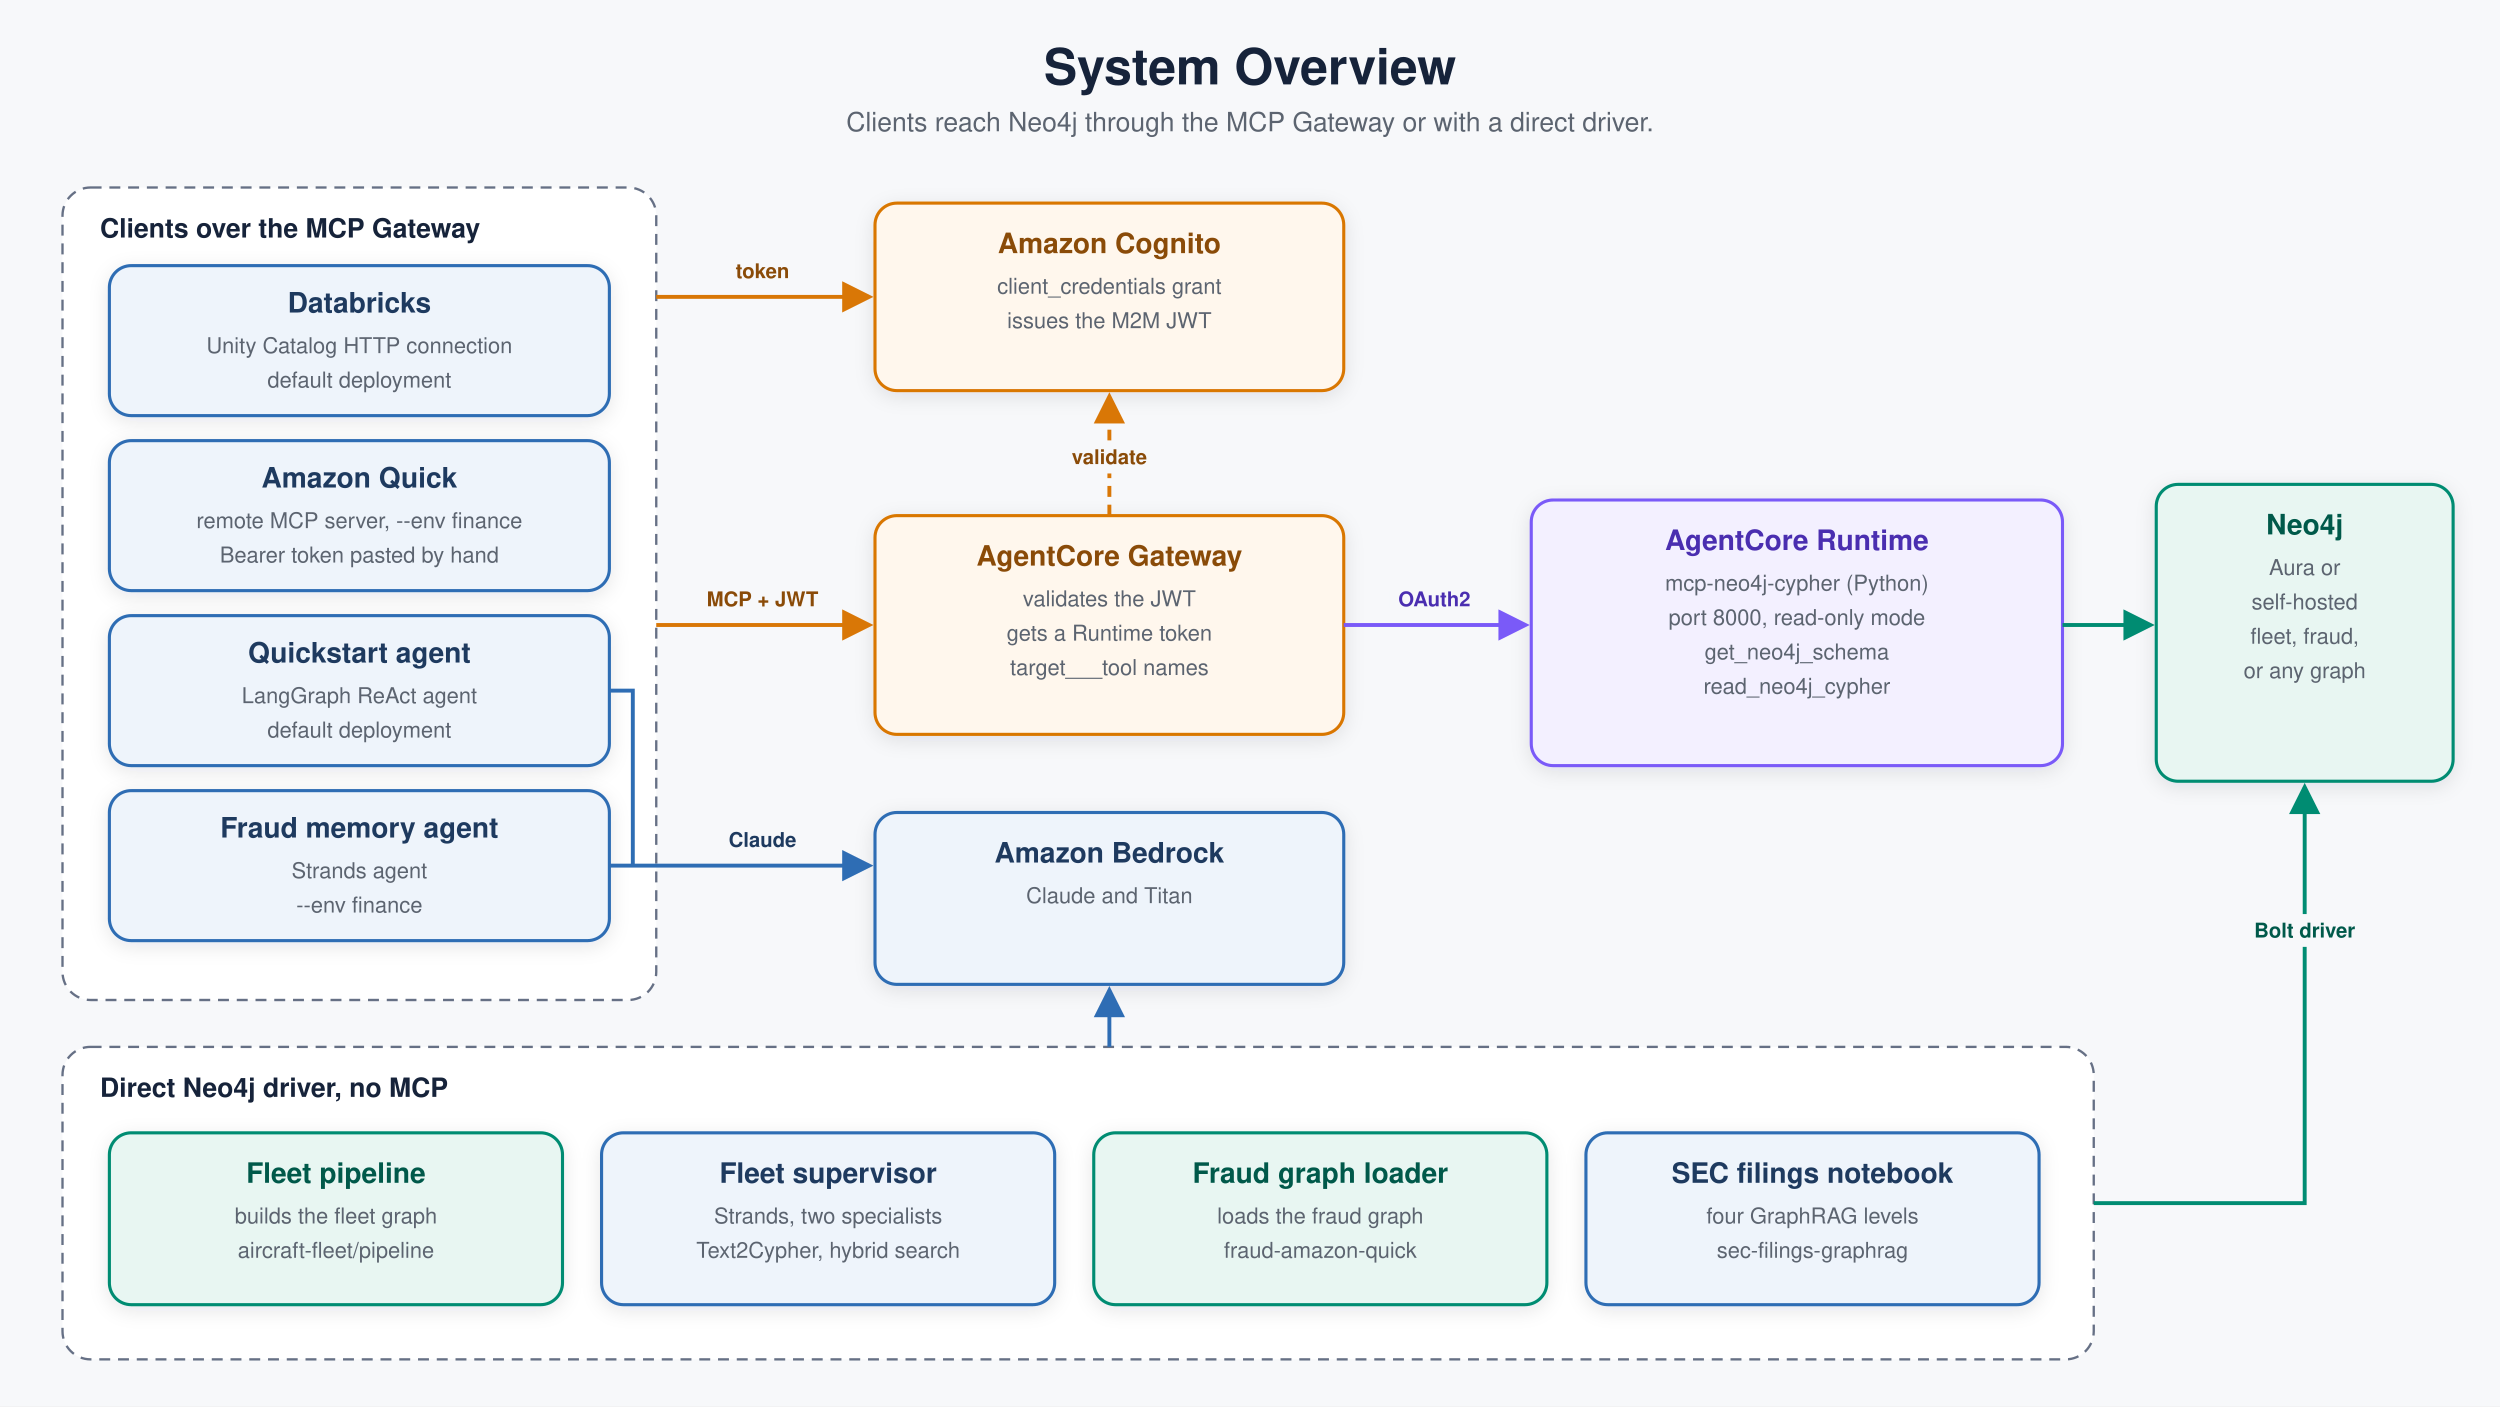
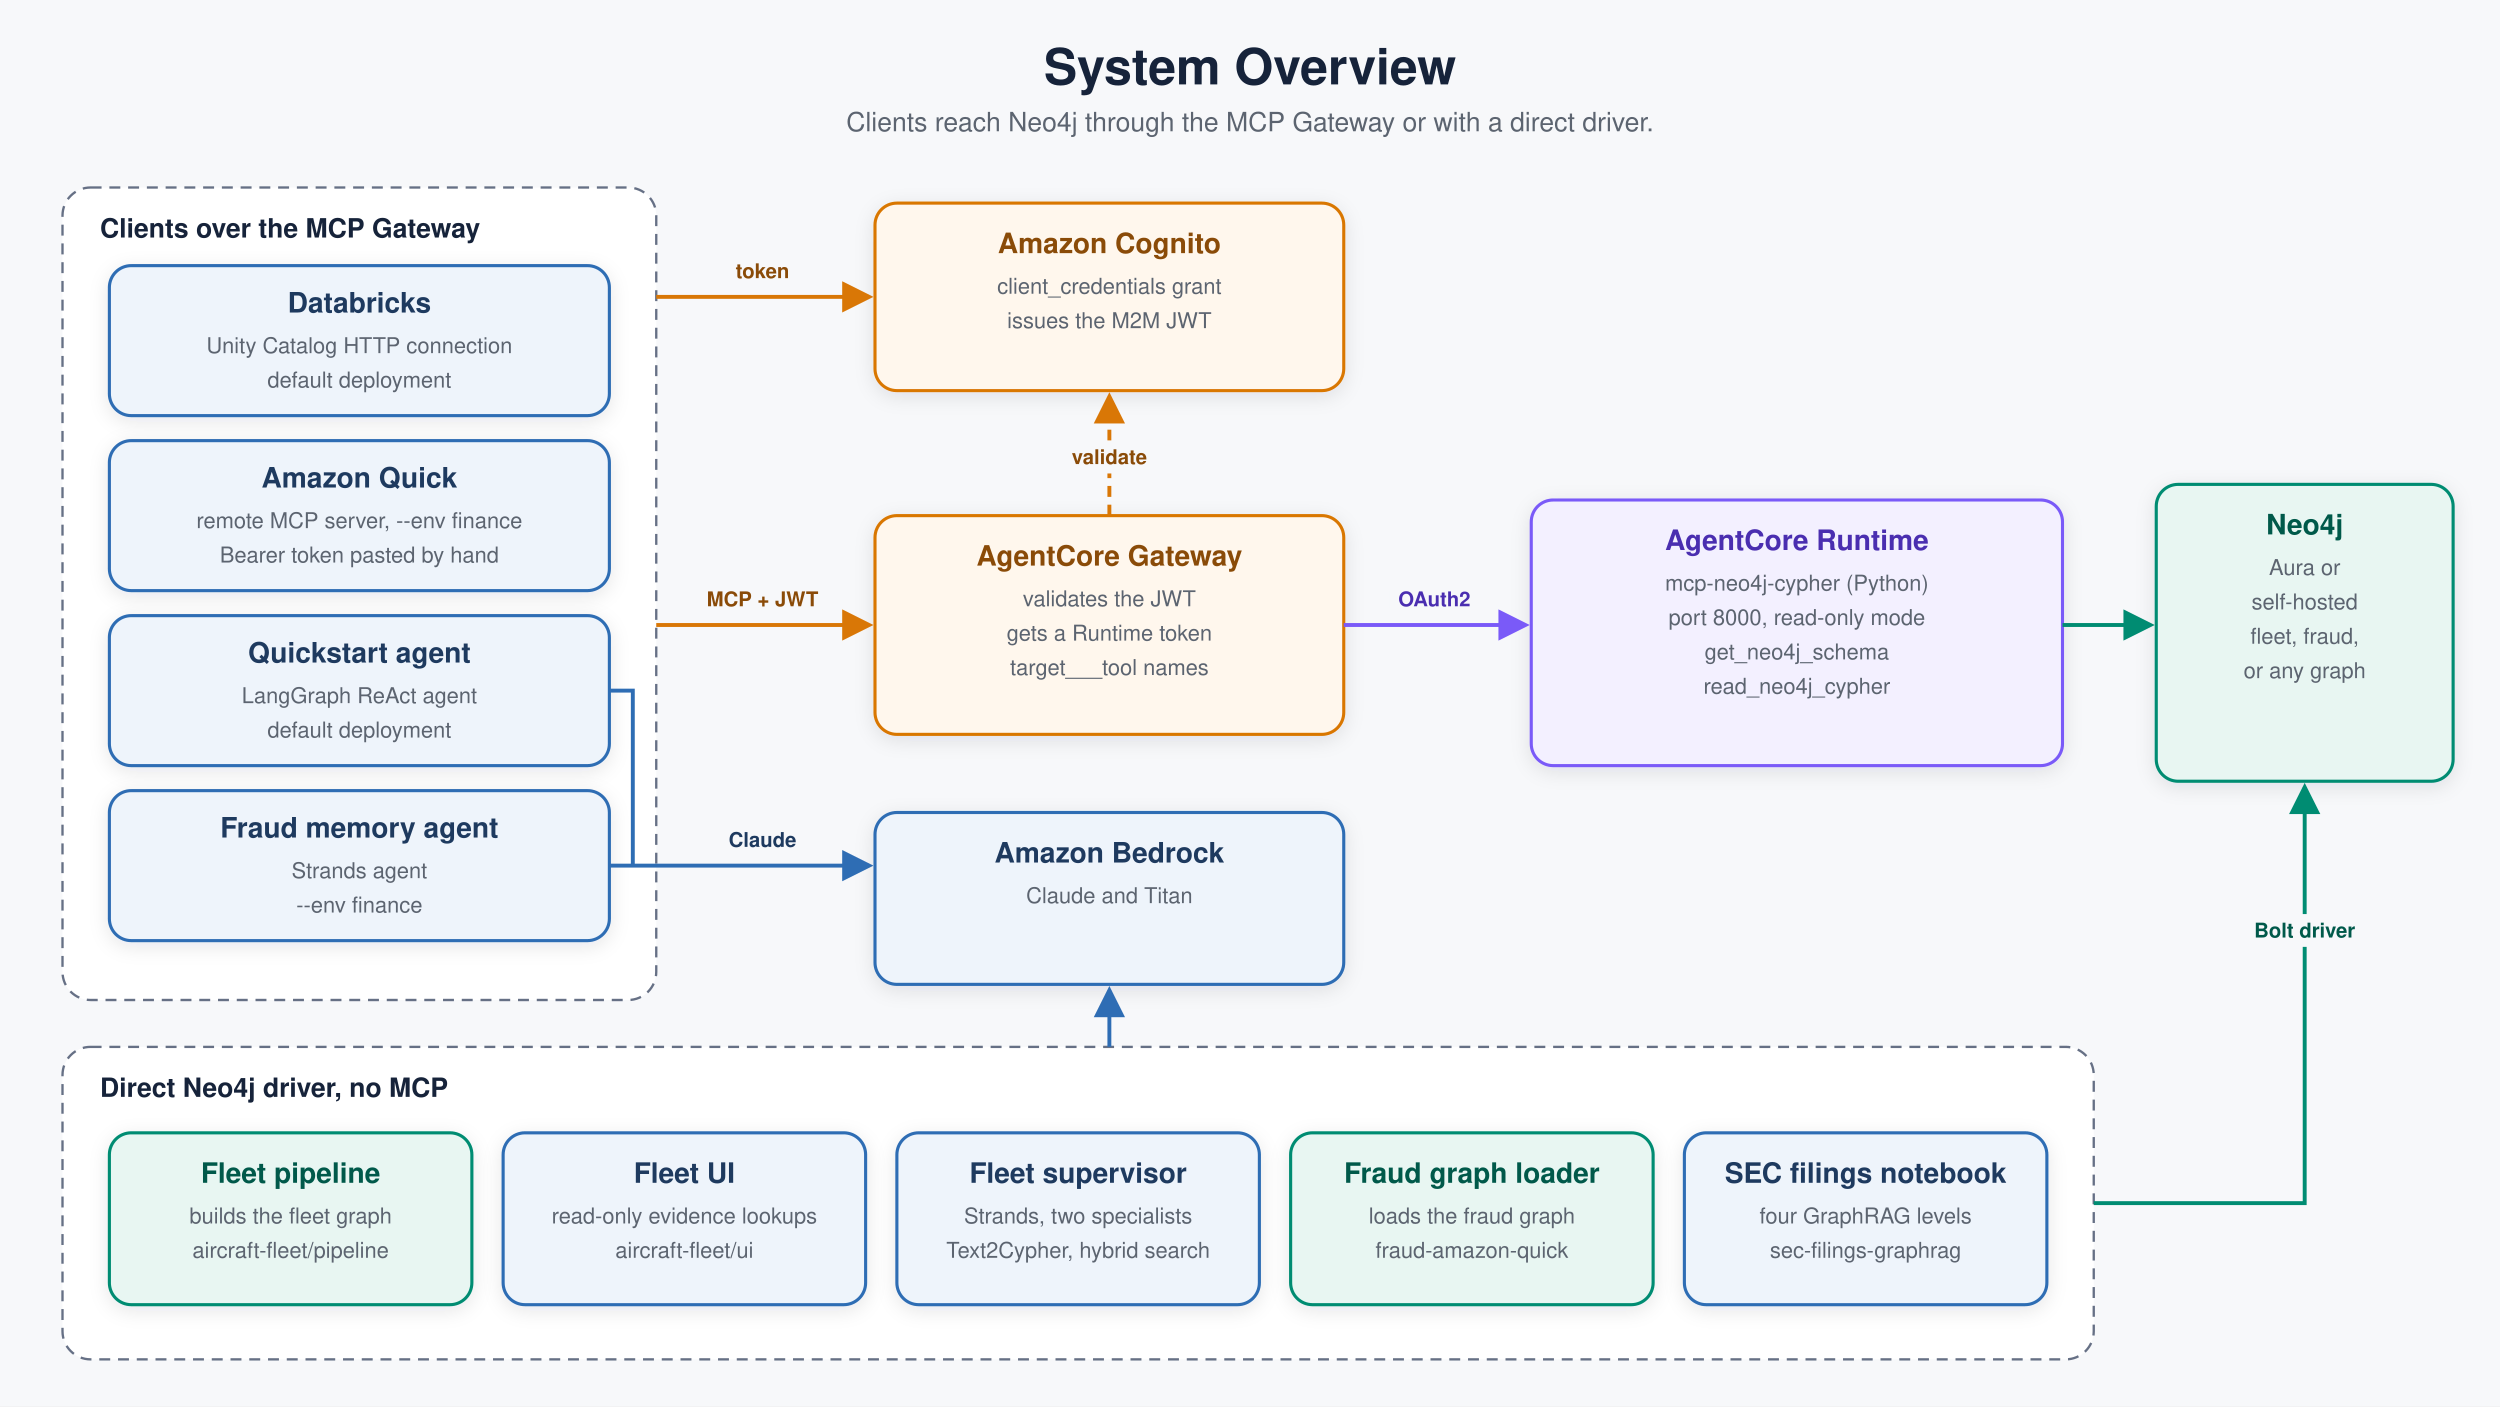
<svg xmlns="http://www.w3.org/2000/svg" width="1600" height="900" viewBox="0 0 1600 900" font-family="'Helvetica Neue', Helvetica, Arial, sans-serif">
  <defs>
    <filter id="shadow" x="-15%" y="-20%" width="130%" height="150%">
      <feDropShadow dx="0" dy="3" stdDeviation="6" flood-color="#101828" flood-opacity="0.10" />
    </filter>
    <marker id="a-blue" viewBox="0 0 10 10" refX="8.5" refY="5" markerWidth="8" markerHeight="8" orient="auto-start-reverse">
      <path d="M0,0 L10,5 L0,10 Z" fill="#2E6DB4" />
    </marker>
    <marker id="a-teal" viewBox="0 0 10 10" refX="8.5" refY="5" markerWidth="8" markerHeight="8" orient="auto-start-reverse">
      <path d="M0,0 L10,5 L0,10 Z" fill="#008C72" />
    </marker>
    <marker id="a-orange" viewBox="0 0 10 10" refX="8.5" refY="5" markerWidth="8" markerHeight="8" orient="auto-start-reverse">
      <path d="M0,0 L10,5 L0,10 Z" fill="#D97706" />
    </marker>
    <marker id="a-purple" viewBox="0 0 10 10" refX="8.5" refY="5" markerWidth="8" markerHeight="8" orient="auto-start-reverse">
      <path d="M0,0 L10,5 L0,10 Z" fill="#7A5AF8" />
    </marker>
    <marker id="a-pink" viewBox="0 0 10 10" refX="8.5" refY="5" markerWidth="8" markerHeight="8" orient="auto-start-reverse">
      <path d="M0,0 L10,5 L0,10 Z" fill="#C11574" />
    </marker>
    <marker id="a-slate" viewBox="0 0 10 10" refX="8.5" refY="5" markerWidth="8" markerHeight="8" orient="auto-start-reverse">
      <path d="M0,0 L10,5 L0,10 Z" fill="#667085" />
    </marker>
  </defs>
  <rect width="1600" height="900" fill="#F7F8FA" />
  <text x="800" y="54" text-anchor="middle" font-size="32" font-weight="700" fill="#16233A">System Overview</text>
  <text x="800" y="84" text-anchor="middle" font-size="17" fill="#5C6470">Clients reach Neo4j through the MCP Gateway or with a direct driver.</text>
  <rect x="40" y="120" width="380" height="520" rx="18" fill="#FFFFFF" stroke="#667085" stroke-width="1.5" stroke-dasharray="7 5" />
  <text x="64" y="152" font-size="17" font-weight="700" fill="#16233A" text-anchor="start">Clients over the MCP Gateway</text>
  <rect x="70" y="170" width="320" height="96" rx="14" fill="#EEF4FB" stroke="#2E6DB4" stroke-width="2" filter="url(#shadow)" />
  <text x="230.0" y="200" font-size="18" font-weight="700" fill="#1E3A5F" text-anchor="middle">Databricks</text>
  <text x="230.0" y="226" font-size="14" font-weight="400" fill="#5C6470" text-anchor="middle">Unity Catalog HTTP connection</text>
  <text x="230.0" y="248" font-size="14" font-weight="400" fill="#5C6470" text-anchor="middle">default deployment</text>
  <rect x="70" y="282" width="320" height="96" rx="14" fill="#EEF4FB" stroke="#2E6DB4" stroke-width="2" filter="url(#shadow)" />
  <text x="230.0" y="312" font-size="18" font-weight="700" fill="#1E3A5F" text-anchor="middle">Amazon Quick</text>
  <text x="230.0" y="338" font-size="14" font-weight="400" fill="#5C6470" text-anchor="middle">remote MCP server, --env finance</text>
  <text x="230.0" y="360" font-size="14" font-weight="400" fill="#5C6470" text-anchor="middle">Bearer token pasted by hand</text>
  <rect x="70" y="394" width="320" height="96" rx="14" fill="#EEF4FB" stroke="#2E6DB4" stroke-width="2" filter="url(#shadow)" />
  <text x="230.0" y="424" font-size="18" font-weight="700" fill="#1E3A5F" text-anchor="middle">Quickstart agent</text>
  <text x="230.0" y="450" font-size="14" font-weight="400" fill="#5C6470" text-anchor="middle">LangGraph ReAct agent</text>
  <text x="230.0" y="472" font-size="14" font-weight="400" fill="#5C6470" text-anchor="middle">default deployment</text>
  <rect x="70" y="506" width="320" height="96" rx="14" fill="#EEF4FB" stroke="#2E6DB4" stroke-width="2" filter="url(#shadow)" />
  <text x="230.0" y="536" font-size="18" font-weight="700" fill="#1E3A5F" text-anchor="middle">Fraud memory agent</text>
  <text x="230.0" y="562" font-size="14" font-weight="400" fill="#5C6470" text-anchor="middle">Strands agent</text>
  <text x="230.0" y="584" font-size="14" font-weight="400" fill="#5C6470" text-anchor="middle">--env finance</text>
  <rect x="560" y="130" width="300" height="120" rx="14" fill="#FFF7ED" stroke="#D97706" stroke-width="2" filter="url(#shadow)" />
  <text x="710.0" y="162" font-size="18" font-weight="700" fill="#8A4B08" text-anchor="middle">Amazon Cognito</text>
  <text x="710.0" y="188" font-size="14" font-weight="400" fill="#5C6470" text-anchor="middle">client_credentials grant</text>
  <text x="710.0" y="210" font-size="14" font-weight="400" fill="#5C6470" text-anchor="middle">issues the M2M JWT</text>
  <rect x="560" y="330" width="300" height="140" rx="14" fill="#FFF7ED" stroke="#D97706" stroke-width="2" filter="url(#shadow)" />
  <text x="710.0" y="362" font-size="18" font-weight="700" fill="#8A4B08" text-anchor="middle">AgentCore Gateway</text>
  <text x="710.0" y="388" font-size="14" font-weight="400" fill="#5C6470" text-anchor="middle">validates the JWT</text>
  <text x="710.0" y="410" font-size="14" font-weight="400" fill="#5C6470" text-anchor="middle">gets a Runtime token</text>
  <text x="710.0" y="432" font-size="14" font-weight="400" fill="#5C6470" text-anchor="middle">target___tool names</text>
  <rect x="560" y="520" width="300" height="110" rx="14" fill="#EEF4FB" stroke="#2E6DB4" stroke-width="2" filter="url(#shadow)" />
  <text x="710.0" y="552" font-size="18" font-weight="700" fill="#1E3A5F" text-anchor="middle">Amazon Bedrock</text>
  <text x="710.0" y="578" font-size="14" font-weight="400" fill="#5C6470" text-anchor="middle">Claude and Titan</text>
  <rect x="980" y="320" width="340" height="170" rx="14" fill="#F3F0FF" stroke="#7A5AF8" stroke-width="2" filter="url(#shadow)" />
  <text x="1150.0" y="352" font-size="18" font-weight="700" fill="#4A2EB0" text-anchor="middle">AgentCore Runtime</text>
  <text x="1150.0" y="378" font-size="14" font-weight="400" fill="#5C6470" text-anchor="middle">mcp-neo4j-cypher (Python)</text>
  <text x="1150.0" y="400" font-size="14" font-weight="400" fill="#5C6470" text-anchor="middle">port 8000, read-only mode</text>
  <text x="1150.0" y="422" font-size="14" font-weight="400" fill="#5C6470" text-anchor="middle">get_neo4j_schema</text>
  <text x="1150.0" y="444" font-size="14" font-weight="400" fill="#5C6470" text-anchor="middle">read_neo4j_cypher</text>
  <rect x="1380" y="310" width="190" height="190" rx="14" fill="#E8F6F2" stroke="#008C72" stroke-width="2" filter="url(#shadow)" />
  <text x="1475.0" y="342" font-size="18" font-weight="700" fill="#00594A" text-anchor="middle">Neo4j</text>
  <text x="1475.0" y="368" font-size="14" font-weight="400" fill="#5C6470" text-anchor="middle">Aura or</text>
  <text x="1475.0" y="390" font-size="14" font-weight="400" fill="#5C6470" text-anchor="middle">self-hosted</text>
  <text x="1475.0" y="412" font-size="14" font-weight="400" fill="#5C6470" text-anchor="middle">fleet, fraud,</text>
  <text x="1475.0" y="434" font-size="14" font-weight="400" fill="#5C6470" text-anchor="middle">or any graph</text>
  <path d="M420,190 H556" fill="none" stroke="#D97706" stroke-width="2.5" marker-end="url(#a-orange)" />
  <rect x="463" y="163" width="50" height="21" rx="5" fill="#F7F8FA" />
  <text x="488" y="178" font-size="13" font-weight="600" fill="#8A4B08" text-anchor="middle">token</text>
  <path d="M420,400 H556" fill="none" stroke="#D97706" stroke-width="2.5" marker-end="url(#a-orange)" />
  <rect x="449" y="373" width="79" height="21" rx="5" fill="#F7F8FA" />
  <text x="488" y="388" font-size="13" font-weight="600" fill="#8A4B08" text-anchor="middle">MCP + JWT</text>
  <path d="M390,442 H405 V554" fill="none" stroke="#2E6DB4" stroke-width="2.5" />
  <path d="M390,554 H556" fill="none" stroke="#2E6DB4" stroke-width="2.5" marker-end="url(#a-blue)" />
  <rect x="459" y="527" width="57" height="21" rx="5" fill="#F7F8FA" />
  <text x="488" y="542" font-size="13" font-weight="600" fill="#1E3A5F" text-anchor="middle">Claude</text>
  <path d="M710,330 V254" fill="none" stroke="#D97706" stroke-width="2.5" stroke-dasharray="7 5" marker-end="url(#a-orange)" />
  <rect x="674" y="282" width="72" height="21" rx="5" fill="#F7F8FA" />
  <text x="710" y="297" font-size="13" font-weight="600" fill="#8A4B08" text-anchor="middle">validate</text>
  <path d="M860,400 H976" fill="none" stroke="#7A5AF8" stroke-width="2.5" marker-end="url(#a-purple)" />
  <rect x="889" y="373" width="57" height="21" rx="5" fill="#F7F8FA" />
  <text x="918" y="388" font-size="13" font-weight="600" fill="#4A2EB0" text-anchor="middle">OAuth2</text>
  <path d="M1320,400 H1376" fill="none" stroke="#008C72" stroke-width="2.5" marker-end="url(#a-teal)" />
  <rect x="40" y="670" width="1300" height="200" rx="18" fill="#FFFFFF" stroke="#667085" stroke-width="1.5" stroke-dasharray="7 5" />
  <text x="64" y="702" font-size="17" font-weight="700" fill="#16233A" text-anchor="start">Direct Neo4j driver, no MCP</text>
-   <rect x="70" y="725" width="290" height="110" rx="14" fill="#E8F6F2" stroke="#008C72" stroke-width="2" filter="url(#shadow)" />
-   <text x="215.0" y="757" font-size="18" font-weight="700" fill="#00594A" text-anchor="middle">Fleet pipeline</text>
-   <text x="215.0" y="783" font-size="14" font-weight="400" fill="#5C6470" text-anchor="middle">builds the fleet graph</text>
-   <text x="215.0" y="805" font-size="14" font-weight="400" fill="#5C6470" text-anchor="middle">aircraft-fleet/pipeline</text>
-   <rect x="385" y="725" width="290" height="110" rx="14" fill="#EEF4FB" stroke="#2E6DB4" stroke-width="2" filter="url(#shadow)" />
-   <text x="530.0" y="757" font-size="18" font-weight="700" fill="#1E3A5F" text-anchor="middle">Fleet supervisor</text>
-   <text x="530.0" y="783" font-size="14" font-weight="400" fill="#5C6470" text-anchor="middle">Strands, two specialists</text>
-   <text x="530.0" y="805" font-size="14" font-weight="400" fill="#5C6470" text-anchor="middle">Text2Cypher, hybrid search</text>
-   <rect x="700" y="725" width="290" height="110" rx="14" fill="#E8F6F2" stroke="#008C72" stroke-width="2" filter="url(#shadow)" />
-   <text x="845.0" y="757" font-size="18" font-weight="700" fill="#00594A" text-anchor="middle">Fraud graph loader</text>
-   <text x="845.0" y="783" font-size="14" font-weight="400" fill="#5C6470" text-anchor="middle">loads the fraud graph</text>
-   <text x="845.0" y="805" font-size="14" font-weight="400" fill="#5C6470" text-anchor="middle">fraud-amazon-quick</text>
-   <rect x="1015" y="725" width="290" height="110" rx="14" fill="#EEF4FB" stroke="#2E6DB4" stroke-width="2" filter="url(#shadow)" />
-   <text x="1160.0" y="757" font-size="18" font-weight="700" fill="#1E3A5F" text-anchor="middle">SEC filings notebook</text>
-   <text x="1160.0" y="783" font-size="14" font-weight="400" fill="#5C6470" text-anchor="middle">four GraphRAG levels</text>
-   <text x="1160.0" y="805" font-size="14" font-weight="400" fill="#5C6470" text-anchor="middle">sec-filings-graphrag</text>
+   <rect x="70" y="725" width="232" height="110" rx="14" fill="#E8F6F2" stroke="#008C72" stroke-width="2" filter="url(#shadow)" />
+   <text x="186.0" y="757" font-size="18" font-weight="700" fill="#00594A" text-anchor="middle">Fleet pipeline</text>
+   <text x="186.0" y="783" font-size="14" font-weight="400" fill="#5C6470" text-anchor="middle">builds the fleet graph</text>
+   <text x="186.0" y="805" font-size="14" font-weight="400" fill="#5C6470" text-anchor="middle">aircraft-fleet/pipeline</text>
+   <rect x="322" y="725" width="232" height="110" rx="14" fill="#EEF4FB" stroke="#2E6DB4" stroke-width="2" filter="url(#shadow)" />
+   <text x="438.0" y="757" font-size="18" font-weight="700" fill="#1E3A5F" text-anchor="middle">Fleet UI</text>
+   <text x="438.0" y="783" font-size="14" font-weight="400" fill="#5C6470" text-anchor="middle">read-only evidence lookups</text>
+   <text x="438.0" y="805" font-size="14" font-weight="400" fill="#5C6470" text-anchor="middle">aircraft-fleet/ui</text>
+   <rect x="574" y="725" width="232" height="110" rx="14" fill="#EEF4FB" stroke="#2E6DB4" stroke-width="2" filter="url(#shadow)" />
+   <text x="690.0" y="757" font-size="18" font-weight="700" fill="#1E3A5F" text-anchor="middle">Fleet supervisor</text>
+   <text x="690.0" y="783" font-size="14" font-weight="400" fill="#5C6470" text-anchor="middle">Strands, two specialists</text>
+   <text x="690.0" y="805" font-size="14" font-weight="400" fill="#5C6470" text-anchor="middle">Text2Cypher, hybrid search</text>
+   <rect x="826" y="725" width="232" height="110" rx="14" fill="#E8F6F2" stroke="#008C72" stroke-width="2" filter="url(#shadow)" />
+   <text x="942.0" y="757" font-size="18" font-weight="700" fill="#00594A" text-anchor="middle">Fraud graph loader</text>
+   <text x="942.0" y="783" font-size="14" font-weight="400" fill="#5C6470" text-anchor="middle">loads the fraud graph</text>
+   <text x="942.0" y="805" font-size="14" font-weight="400" fill="#5C6470" text-anchor="middle">fraud-amazon-quick</text>
+   <rect x="1078" y="725" width="232" height="110" rx="14" fill="#EEF4FB" stroke="#2E6DB4" stroke-width="2" filter="url(#shadow)" />
+   <text x="1194.0" y="757" font-size="18" font-weight="700" fill="#1E3A5F" text-anchor="middle">SEC filings notebook</text>
+   <text x="1194.0" y="783" font-size="14" font-weight="400" fill="#5C6470" text-anchor="middle">four GraphRAG levels</text>
+   <text x="1194.0" y="805" font-size="14" font-weight="400" fill="#5C6470" text-anchor="middle">sec-filings-graphrag</text>
  <path d="M710,670 V634" fill="none" stroke="#2E6DB4" stroke-width="2.5" marker-end="url(#a-blue)" />
  <path d="M1340,770 H1475 V504" fill="none" stroke="#008C72" stroke-width="2.5" marker-end="url(#a-teal)" />
  <rect x="1428" y="585" width="93" height="21" rx="5" fill="#F7F8FA" />
  <text x="1475" y="600" font-size="13" font-weight="600" fill="#00594A" text-anchor="middle">Bolt driver</text>
</svg>
